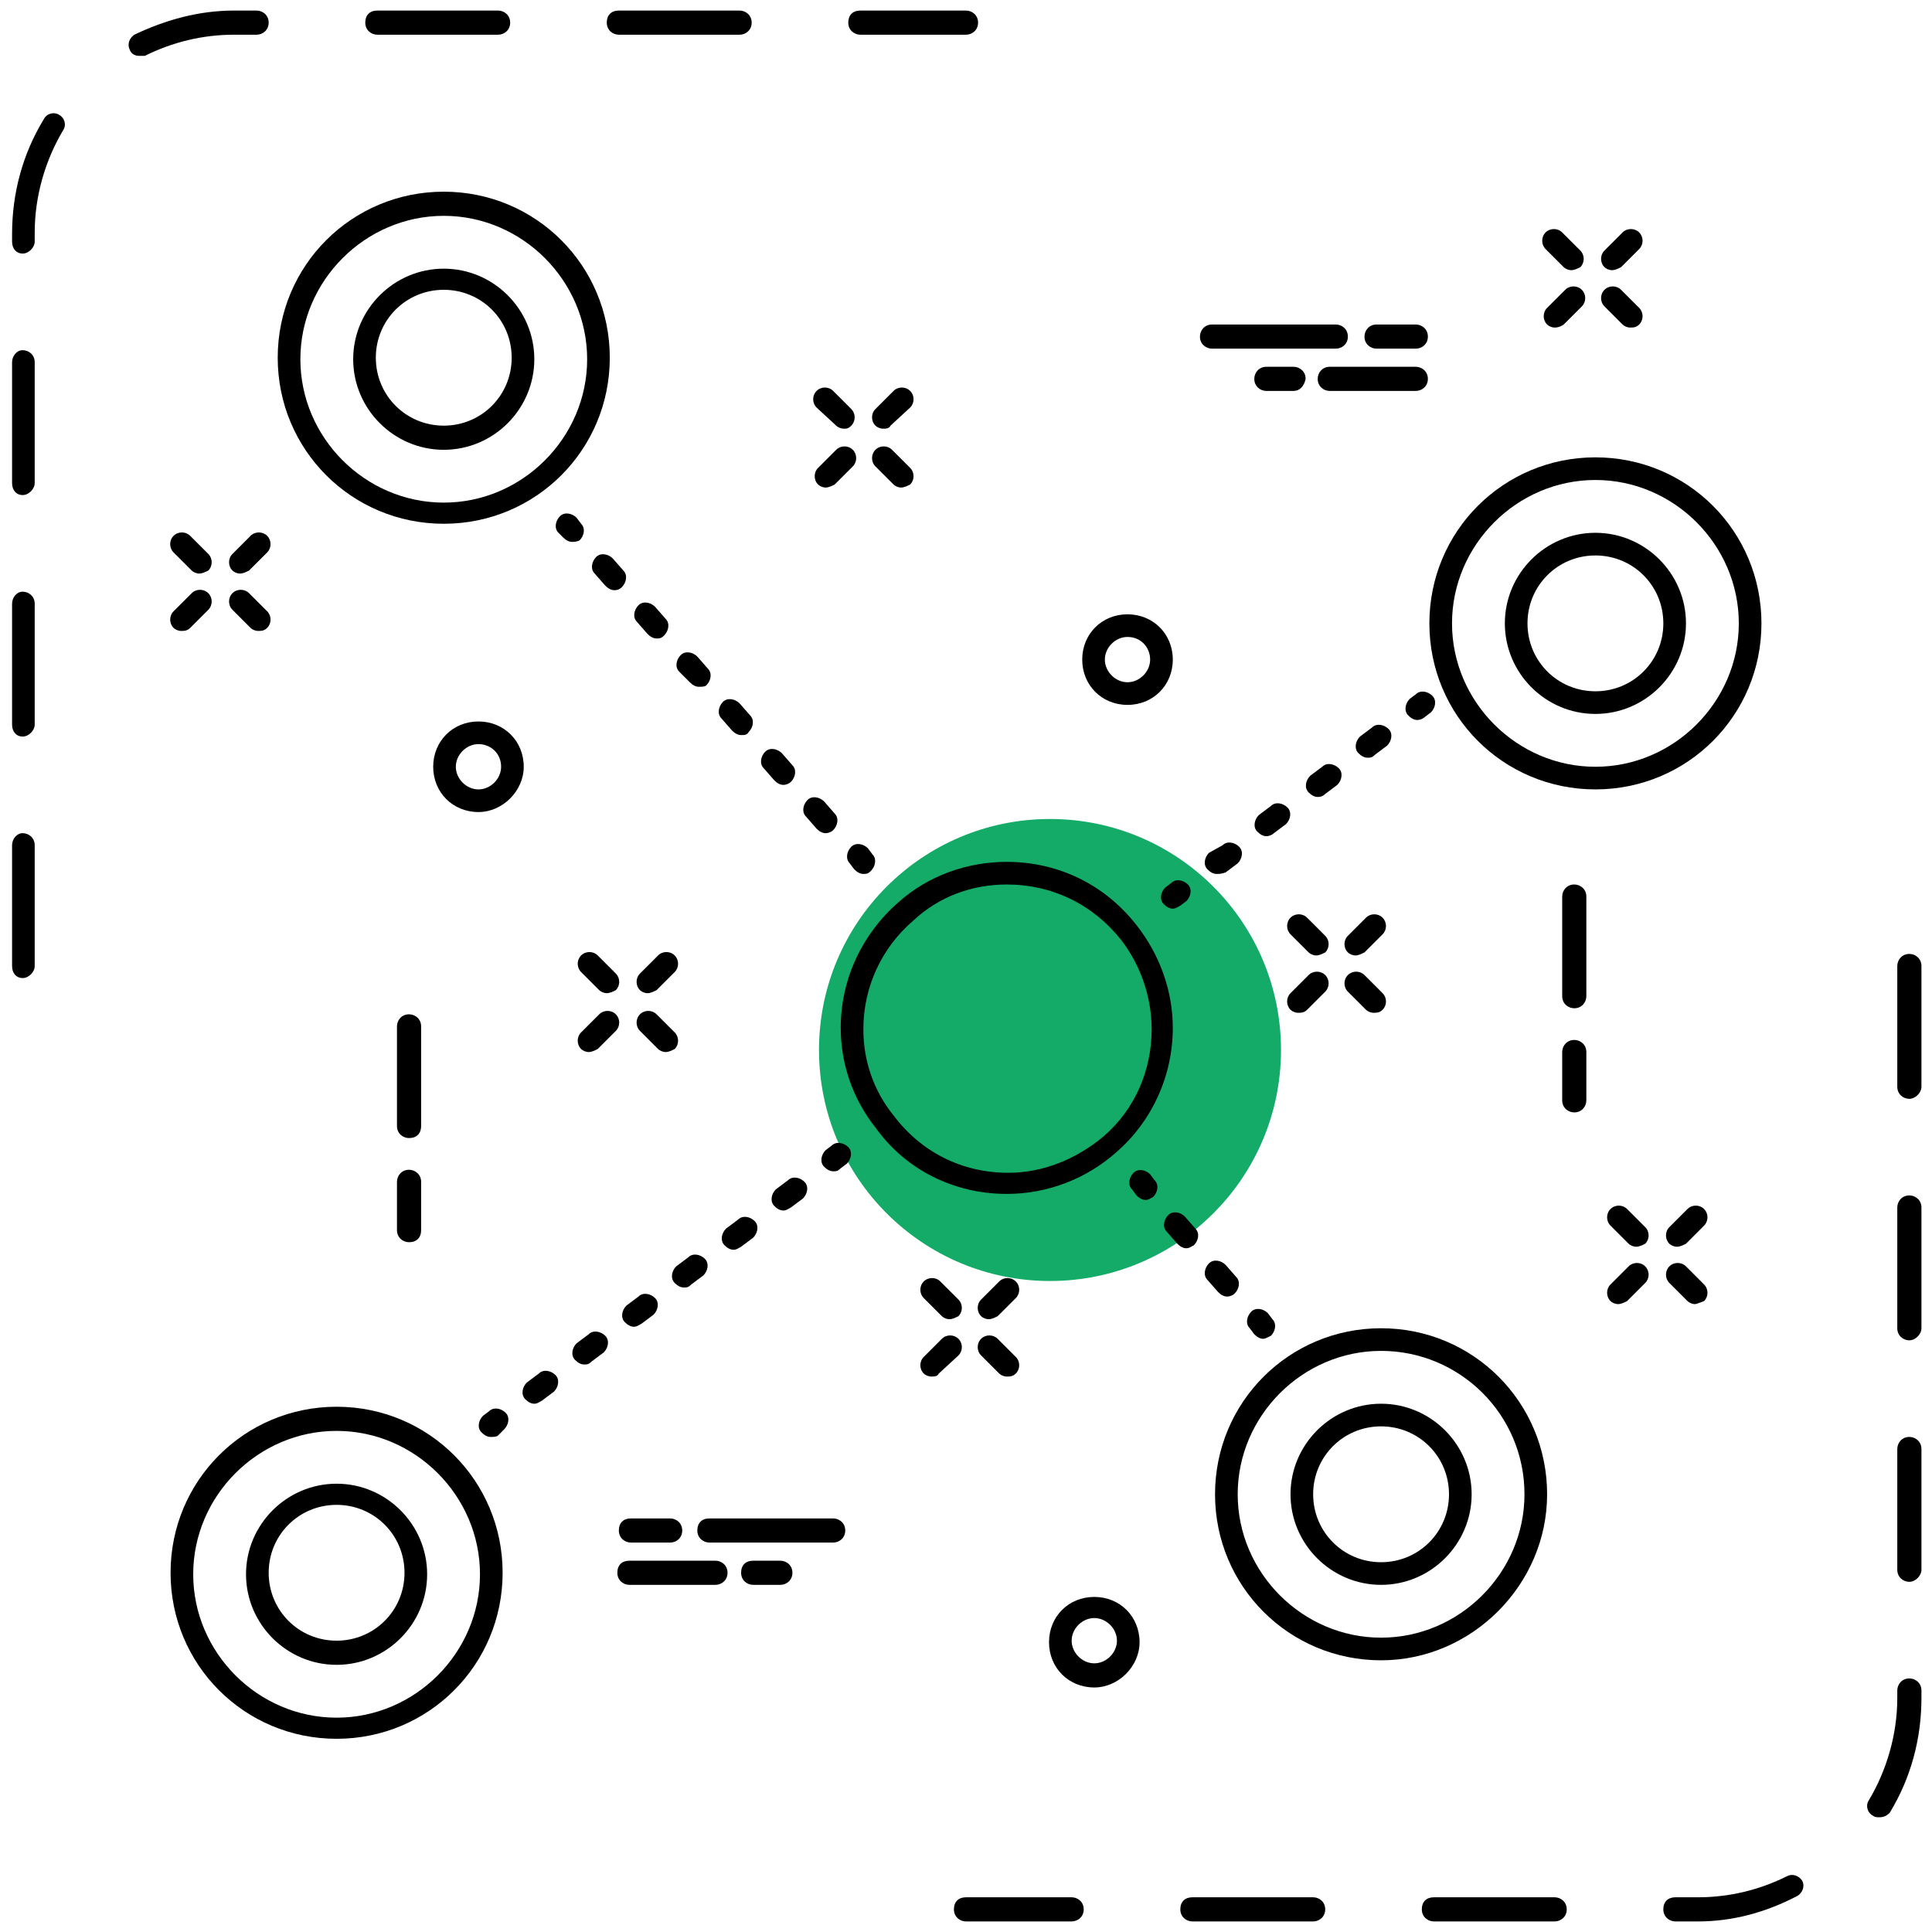
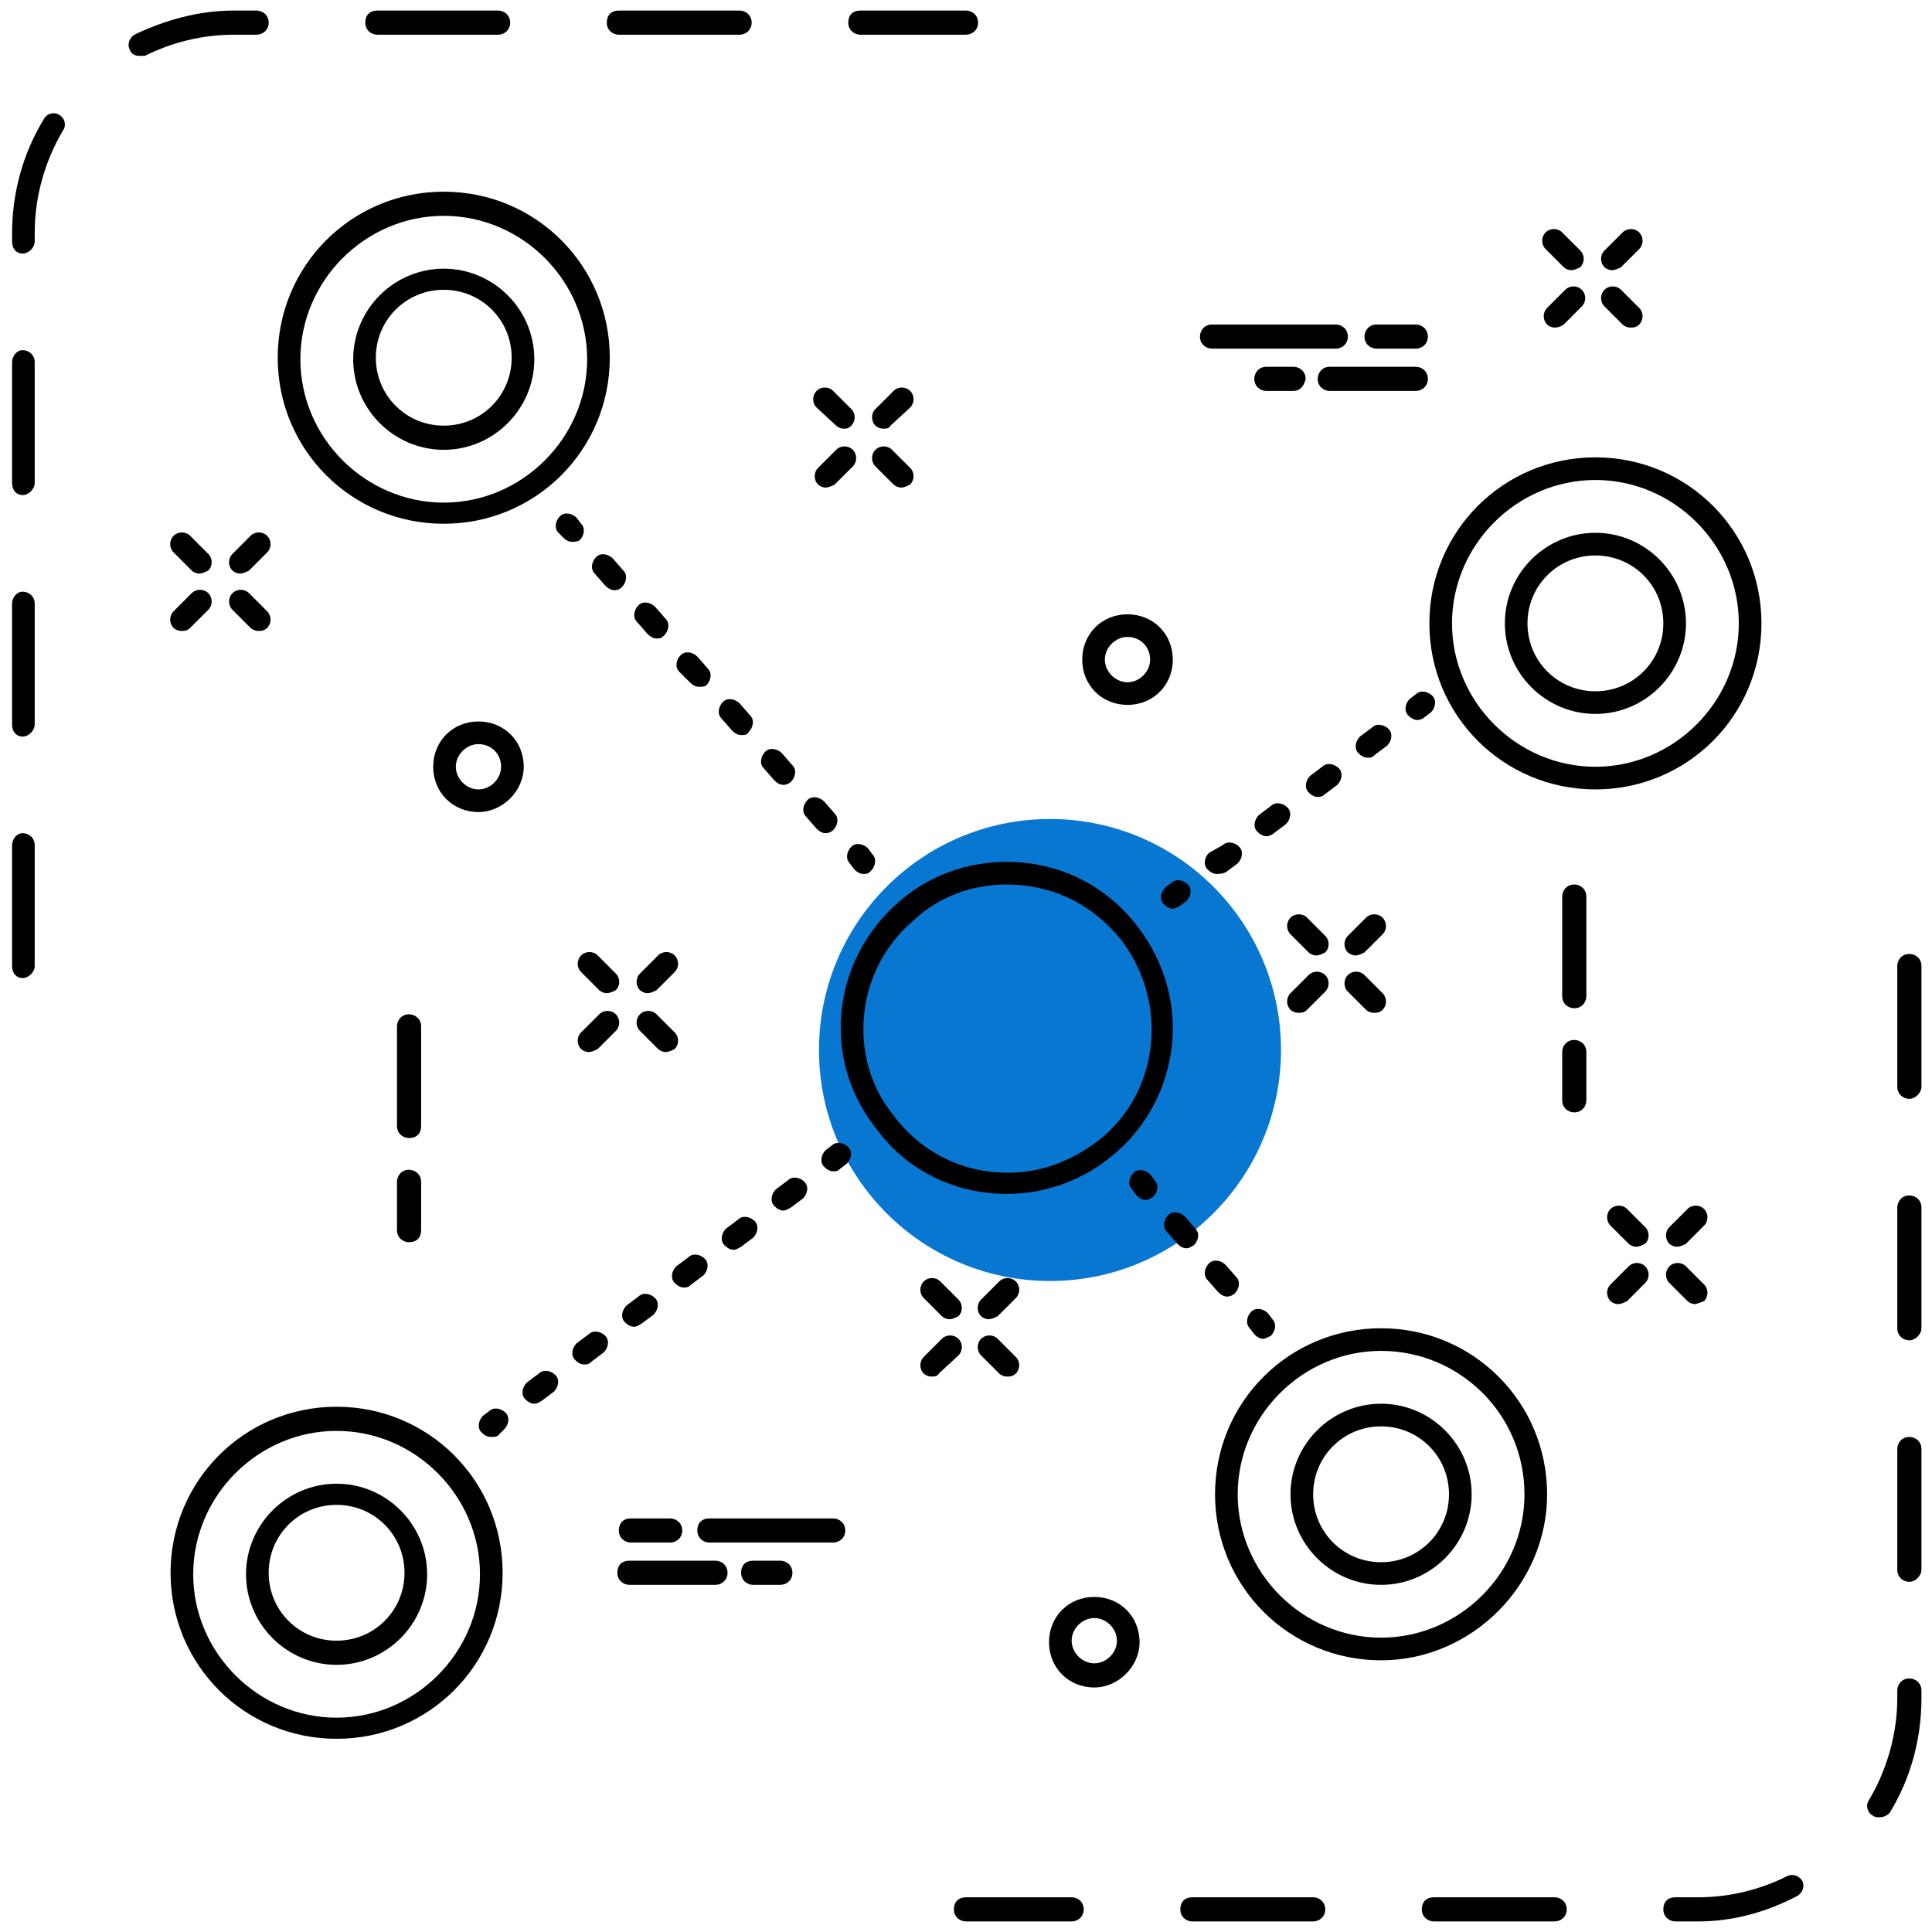
<svg xmlns="http://www.w3.org/2000/svg" width="92px" height="92px" viewBox="0 0 92 92" version="1.1">
  <defs />
  <g id="website-icons" stroke="none" stroke-width="1" fill="none" fill-rule="evenodd">
    <g id="icons" transform="translate(-751, -1893)">
      <g id="customer-3" transform="translate(751, 1893)">
-         <circle id="Oval-2-Copy" fill="#13AB67" transform="translate(50, 50) scale(-1, 1) translate(-50, -50) " cx="50" cy="50" r="11" />
+         <circle id="Oval-2-Copy" fill="#0877d2" transform="translate(50, 50) scale(-1, 1) translate(-50, -50) " cx="50" cy="50" r="11" />
        <g id="Group-Copy-6" fill="#000000" fill-rule="nonzero">
          <g id="Group" transform="translate(7.90625, 8.625)">
            <g transform="translate(30.1875, 9.34375)" id="Shape">
              <g>
                <path d="M2.084,2.444 C1.941,2.444 1.797,2.372 1.725,2.3 L0.791,1.438 C0.575,1.222 0.575,0.863 0.791,0.647 C1.006,0.431 1.366,0.431 1.581,0.647 L2.444,1.509 C2.659,1.725 2.659,2.084 2.444,2.3 C2.3,2.444 2.228,2.444 2.084,2.444 Z" />
                <path d="M4.816,5.247 C4.672,5.247 4.528,5.175 4.456,5.103 L3.594,4.241 C3.378,4.025 3.378,3.666 3.594,3.45 C3.809,3.234 4.169,3.234 4.384,3.45 L5.247,4.312 C5.463,4.528 5.463,4.888 5.247,5.103 C5.103,5.175 4.959,5.247 4.816,5.247 Z" />
              </g>
              <g>
                <path d="M1.222,5.247 C1.078,5.247 0.934,5.175 0.863,5.103 C0.647,4.888 0.647,4.528 0.863,4.312 L1.725,3.45 C1.941,3.234 2.3,3.234 2.516,3.45 C2.731,3.666 2.731,4.025 2.516,4.241 L1.653,5.103 C1.509,5.175 1.366,5.247 1.222,5.247 Z" />
                <path d="M3.953,2.444 C3.809,2.444 3.666,2.372 3.594,2.3 C3.378,2.084 3.378,1.725 3.594,1.509 L4.456,0.647 C4.672,0.431 5.031,0.431 5.247,0.647 C5.463,0.863 5.463,1.222 5.247,1.438 L4.312,2.3 C4.241,2.444 4.097,2.444 3.953,2.444 Z" />
              </g>
            </g>
            <g transform="translate(65.40625, 2.15625)" id="Shape">
              <g>
                <path d="M1.509,2.084 C1.366,2.084 1.222,2.013 1.15,1.941 L0.287,1.078 C0.072,0.863 0.072,0.503 0.287,0.287 C0.503,0.072 0.863,0.072 1.078,0.287 L1.941,1.15 C2.156,1.366 2.156,1.725 1.941,1.941 C1.797,2.013 1.653,2.084 1.509,2.084 Z" />
                <path d="M4.312,4.816 C4.169,4.816 4.025,4.744 3.953,4.672 L3.091,3.809 C2.875,3.594 2.875,3.234 3.091,3.019 C3.306,2.803 3.666,2.803 3.881,3.019 L4.744,3.881 C4.959,4.097 4.959,4.456 4.744,4.672 C4.6,4.816 4.456,4.816 4.312,4.816 Z" />
              </g>
              <g>
                <path d="M0.719,4.816 C0.575,4.816 0.431,4.744 0.359,4.672 C0.144,4.456 0.144,4.097 0.359,3.881 L1.222,3.019 C1.438,2.803 1.797,2.803 2.013,3.019 C2.228,3.234 2.228,3.594 2.013,3.809 L1.15,4.672 C0.934,4.816 0.791,4.816 0.719,4.816 Z" />
                <path d="M3.45,2.084 C3.306,2.084 3.163,2.013 3.091,1.941 C2.875,1.725 2.875,1.366 3.091,1.15 L3.953,0.287 C4.169,0.072 4.528,0.072 4.744,0.287 C4.959,0.503 4.959,0.863 4.744,1.078 L3.881,1.941 C3.737,2.013 3.594,2.084 3.45,2.084 Z" />
              </g>
            </g>
            <g transform="translate(53.1875, 34.5)" id="Shape">
              <g>
                <path d="M1.581,2.372 C1.438,2.372 1.294,2.3 1.222,2.228 L0.359,1.366 C0.144,1.15 0.144,0.791 0.359,0.575 C0.575,0.359 0.934,0.359 1.15,0.575 L2.013,1.438 C2.228,1.653 2.228,2.013 2.013,2.228 C1.869,2.3 1.725,2.372 1.581,2.372 Z" />
                <path d="M4.312,5.103 C4.169,5.103 4.025,5.031 3.953,4.959 L3.091,4.097 C2.875,3.881 2.875,3.522 3.091,3.306 C3.306,3.091 3.666,3.091 3.881,3.306 L4.744,4.169 C4.959,4.384 4.959,4.744 4.744,4.959 C4.6,5.103 4.456,5.103 4.312,5.103 Z" />
              </g>
              <g>
                <path d="M0.719,5.103 C0.575,5.103 0.431,5.031 0.359,4.959 C0.144,4.744 0.144,4.384 0.359,4.169 L1.222,3.306 C1.438,3.091 1.797,3.091 2.013,3.306 C2.228,3.522 2.228,3.881 2.013,4.097 L1.15,4.959 C1.006,5.103 0.863,5.103 0.719,5.103 Z" />
                <path d="M3.45,2.372 C3.306,2.372 3.163,2.3 3.091,2.228 C2.875,2.013 2.875,1.653 3.091,1.438 L3.953,0.575 C4.169,0.359 4.528,0.359 4.744,0.575 C4.959,0.791 4.959,1.15 4.744,1.366 L3.881,2.228 C3.737,2.3 3.594,2.372 3.45,2.372 Z" />
              </g>
            </g>
            <g transform="translate(68.28125, 48.15625)" id="Shape">
              <g>
                <path d="M1.725,2.587 C1.581,2.587 1.438,2.516 1.366,2.444 L0.503,1.581 C0.287,1.366 0.287,1.006 0.503,0.791 C0.719,0.575 1.078,0.575 1.294,0.791 L2.156,1.653 C2.372,1.869 2.372,2.228 2.156,2.444 C2.013,2.516 1.869,2.587 1.725,2.587 Z" />
                <path d="M4.528,5.319 C4.384,5.319 4.241,5.247 4.169,5.175 L3.306,4.312 C3.091,4.097 3.091,3.737 3.306,3.522 C3.522,3.306 3.881,3.306 4.097,3.522 L4.959,4.384 C5.175,4.6 5.175,4.959 4.959,5.175 C4.744,5.247 4.6,5.319 4.528,5.319 Z" />
              </g>
              <g>
                <path d="M0.863,5.319 C0.719,5.319 0.575,5.247 0.503,5.175 C0.287,4.959 0.287,4.6 0.503,4.384 L1.366,3.522 C1.581,3.306 1.941,3.306 2.156,3.522 C2.372,3.737 2.372,4.097 2.156,4.312 L1.294,5.175 C1.15,5.247 1.006,5.319 0.863,5.319 Z" />
                <path d="M3.666,2.587 C3.522,2.587 3.378,2.516 3.306,2.444 C3.091,2.228 3.091,1.869 3.306,1.653 L4.169,0.791 C4.384,0.575 4.744,0.575 4.959,0.791 C5.175,1.006 5.175,1.366 4.959,1.581 L4.097,2.444 C3.953,2.516 3.809,2.587 3.666,2.587 Z" />
              </g>
            </g>
            <g transform="translate(35.21875, 51.75)" id="Shape">
              <g>
                <path d="M2.084,2.444 C1.941,2.444 1.797,2.372 1.725,2.3 L0.863,1.438 C0.647,1.222 0.647,0.863 0.863,0.647 C1.078,0.431 1.438,0.431 1.653,0.647 L2.516,1.509 C2.731,1.725 2.731,2.084 2.516,2.3 C2.372,2.372 2.228,2.444 2.084,2.444 Z" />
                <path d="M4.816,5.175 C4.672,5.175 4.528,5.103 4.456,5.031 L3.594,4.169 C3.378,3.953 3.378,3.594 3.594,3.378 C3.809,3.163 4.169,3.163 4.384,3.378 L5.247,4.241 C5.463,4.456 5.463,4.816 5.247,5.031 C5.103,5.175 4.959,5.175 4.816,5.175 Z" />
              </g>
              <g>
                <path d="M1.222,5.175 C1.078,5.175 0.934,5.103 0.863,5.031 C0.647,4.816 0.647,4.456 0.863,4.241 L1.725,3.378 C1.941,3.163 2.3,3.163 2.516,3.378 C2.731,3.594 2.731,3.953 2.516,4.169 L1.581,5.031 C1.509,5.175 1.366,5.175 1.222,5.175 Z" />
                <path d="M3.953,2.444 C3.809,2.444 3.666,2.372 3.594,2.3 C3.378,2.084 3.378,1.725 3.594,1.509 L4.456,0.647 C4.672,0.431 5.031,0.431 5.247,0.647 C5.463,0.863 5.463,1.222 5.247,1.438 L4.384,2.3 C4.241,2.372 4.097,2.444 3.953,2.444 Z" />
              </g>
            </g>
            <g transform="translate(19.40625, 36.65625)" id="Shape">
              <g>
                <path d="M1.581,2.013 C1.438,2.013 1.294,1.941 1.222,1.869 L0.359,1.006 C0.144,0.791 0.144,0.431 0.359,0.216 C0.575,-4.01761957e-15 0.934,-4.01761957e-15 1.15,0.216 L2.013,1.078 C2.228,1.294 2.228,1.653 2.013,1.869 C1.869,1.941 1.725,2.013 1.581,2.013 Z" />
                <path d="M4.384,4.816 C4.241,4.816 4.097,4.744 4.025,4.672 L3.163,3.809 C2.947,3.594 2.947,3.234 3.163,3.019 C3.378,2.803 3.737,2.803 3.953,3.019 L4.816,3.881 C5.031,4.097 5.031,4.456 4.816,4.672 C4.672,4.744 4.528,4.816 4.384,4.816 Z" />
              </g>
              <g>
                <path d="M0.719,4.816 C0.575,4.816 0.431,4.744 0.359,4.672 C0.144,4.456 0.144,4.097 0.359,3.881 L1.222,3.019 C1.438,2.803 1.797,2.803 2.013,3.019 C2.228,3.234 2.228,3.594 2.013,3.809 L1.15,4.672 C1.006,4.744 0.863,4.816 0.719,4.816 Z" />
                <path d="M3.522,2.013 C3.378,2.013 3.234,1.941 3.163,1.869 C2.947,1.653 2.947,1.294 3.163,1.078 L4.025,0.216 C4.241,-1.05471187e-15 4.6,-1.05471187e-15 4.816,0.216 C5.031,0.431 5.031,0.791 4.816,1.006 L3.953,1.869 C3.809,1.941 3.666,2.013 3.522,2.013 Z" />
              </g>
            </g>
            <g transform="translate(0, 16.53125)" id="Shape">
              <g>
                <path d="M1.581,2.156 C1.438,2.156 1.294,2.084 1.222,2.013 L0.359,1.15 C0.144,0.934 0.144,0.575 0.359,0.359 C0.575,0.144 0.934,0.144 1.15,0.359 L2.013,1.222 C2.228,1.438 2.228,1.797 2.013,2.013 C1.869,2.084 1.725,2.156 1.581,2.156 Z" />
                <path d="M4.384,4.888 C4.241,4.888 4.097,4.816 4.025,4.744 L3.163,3.881 C2.947,3.666 2.947,3.306 3.163,3.091 C3.378,2.875 3.737,2.875 3.953,3.091 L4.816,3.953 C5.031,4.169 5.031,4.528 4.816,4.744 C4.672,4.888 4.528,4.888 4.384,4.888 Z" />
              </g>
              <g>
                <path d="M0.719,4.888 C0.575,4.888 0.431,4.816 0.359,4.744 C0.144,4.528 0.144,4.169 0.359,3.953 L1.222,3.091 C1.438,2.875 1.797,2.875 2.013,3.091 C2.228,3.306 2.228,3.666 2.013,3.881 L1.15,4.744 C1.006,4.888 0.863,4.888 0.719,4.888 Z" />
                <path d="M3.522,2.156 C3.378,2.156 3.234,2.084 3.163,2.013 C2.947,1.797 2.947,1.438 3.163,1.222 L4.025,0.359 C4.241,0.144 4.6,0.144 4.816,0.359 C5.031,0.575 5.031,0.934 4.816,1.15 L3.953,2.013 C3.809,2.084 3.666,2.156 3.522,2.156 Z" />
              </g>
            </g>
            <g transform="translate(10.78125, 39.53125)" id="Shape">
              <path d="M0.791,6.037 C0.503,6.037 0.216,5.822 0.216,5.463 L0.216,0.719 C0.216,0.431 0.431,0.144 0.791,0.144 C1.078,0.144 1.366,0.359 1.366,0.719 L1.366,5.463 C1.366,5.822 1.15,6.037 0.791,6.037 Z" />
              <path d="M0.791,10.997 C0.503,10.997 0.216,10.781 0.216,10.422 L0.216,8.122 C0.216,7.834 0.431,7.547 0.791,7.547 C1.078,7.547 1.366,7.763 1.366,8.122 L1.366,10.422 C1.366,10.781 1.15,10.997 0.791,10.997 Z" />
            </g>
            <g transform="translate(66.125, 33.0625)" id="Shape">
              <path d="M0.934,6.325 C0.647,6.325 0.359,6.109 0.359,5.75 L0.359,1.006 C0.359,0.719 0.575,0.431 0.934,0.431 C1.222,0.431 1.509,0.647 1.509,1.006 L1.509,5.75 C1.509,6.037 1.294,6.325 0.934,6.325 Z" />
              <path d="M0.934,11.284 C0.647,11.284 0.359,11.069 0.359,10.709 L0.359,8.409 C0.359,8.122 0.575,7.834 0.934,7.834 C1.222,7.834 1.509,8.05 1.509,8.409 L1.509,10.709 C1.509,10.997 1.294,11.284 0.934,11.284 Z" />
            </g>
            <path d="M14.878,30.044 C13.656,30.044 12.722,29.109 12.722,27.887 C12.722,26.666 13.656,25.731 14.878,25.731 C16.1,25.731 17.034,26.666 17.034,27.887 C17.034,29.038 16.028,30.044 14.878,30.044 Z M14.878,26.809 C14.303,26.809 13.8,27.312 13.8,27.887 C13.8,28.462 14.303,28.966 14.878,28.966 C15.453,28.966 15.956,28.462 15.956,27.887 C15.956,27.241 15.453,26.809 14.878,26.809 Z" id="Shape" />
            <path d="M45.784,24.941 C44.562,24.941 43.628,24.006 43.628,22.784 C43.628,21.562 44.562,20.628 45.784,20.628 C47.006,20.628 47.941,21.562 47.941,22.784 C47.941,24.006 47.006,24.941 45.784,24.941 Z M45.784,21.706 C45.209,21.706 44.706,22.209 44.706,22.784 C44.706,23.359 45.209,23.863 45.784,23.863 C46.359,23.863 46.862,23.359 46.862,22.784 C46.862,22.209 46.431,21.706 45.784,21.706 Z" id="Shape" />
            <path d="M44.203,71.731 C42.981,71.731 42.047,70.797 42.047,69.575 C42.047,68.353 42.981,67.419 44.203,67.419 C45.425,67.419 46.359,68.353 46.359,69.575 C46.359,70.725 45.353,71.731 44.203,71.731 Z M44.203,68.425 C43.628,68.425 43.125,68.928 43.125,69.503 C43.125,70.078 43.628,70.581 44.203,70.581 C44.778,70.581 45.281,70.078 45.281,69.503 C45.281,68.928 44.778,68.425 44.203,68.425 Z" id="Shape" />
            <g transform="translate(48.875, 6.46875)" id="Shape">
              <path d="M6.828,1.509 L0.934,1.509 C0.647,1.509 0.359,1.294 0.359,0.934 C0.359,0.647 0.575,0.359 0.934,0.359 L6.828,0.359 C7.116,0.359 7.403,0.575 7.403,0.934 C7.403,1.294 7.116,1.509 6.828,1.509 Z" />
              <path d="M10.637,1.509 L8.769,1.509 C8.481,1.509 8.194,1.294 8.194,0.934 C8.194,0.647 8.409,0.359 8.769,0.359 L10.637,0.359 C10.925,0.359 11.213,0.575 11.213,0.934 C11.213,1.294 10.925,1.509 10.637,1.509 Z" />
              <path d="M10.637,3.522 L6.541,3.522 C6.253,3.522 5.966,3.306 5.966,2.947 C5.966,2.659 6.181,2.372 6.541,2.372 L10.637,2.372 C10.925,2.372 11.213,2.587 11.213,2.947 C11.213,3.306 10.925,3.522 10.637,3.522 Z" />
              <path d="M4.816,3.522 L3.522,3.522 C3.234,3.522 2.947,3.306 2.947,2.947 C2.947,2.659 3.163,2.372 3.522,2.372 L4.816,2.372 C5.103,2.372 5.391,2.587 5.391,2.947 C5.319,3.306 5.103,3.522 4.816,3.522 Z" />
            </g>
            <g transform="translate(20.84375, 63.25)" id="Shape">
              <path d="M10.925,1.581 L5.031,1.581 C4.744,1.581 4.456,1.366 4.456,1.006 C4.456,0.647 4.672,0.431 5.031,0.431 L10.925,0.431 C11.213,0.431 11.5,0.647 11.5,1.006 C11.5,1.366 11.213,1.581 10.925,1.581 Z" />
              <path d="M3.163,1.581 L1.294,1.581 C1.006,1.581 0.719,1.366 0.719,1.006 C0.719,0.647 0.934,0.431 1.294,0.431 L3.163,0.431 C3.45,0.431 3.737,0.647 3.737,1.006 C3.737,1.366 3.45,1.581 3.163,1.581 Z" />
              <path d="M5.319,3.594 L1.222,3.594 C0.934,3.594 0.647,3.378 0.647,3.019 C0.647,2.659 0.863,2.444 1.222,2.444 L5.319,2.444 C5.606,2.444 5.894,2.659 5.894,3.019 C5.894,3.378 5.606,3.594 5.319,3.594 Z" />
              <path d="M8.409,3.594 L7.116,3.594 C6.828,3.594 6.541,3.378 6.541,3.019 C6.541,2.659 6.756,2.444 7.116,2.444 L8.409,2.444 C8.697,2.444 8.984,2.659 8.984,3.019 C8.984,3.378 8.697,3.594 8.409,3.594 Z" />
            </g>
            <g transform="translate(5.03125, 0)" id="Shape">
              <path d="M8.194,16.316 C3.809,16.316 0.287,12.794 0.287,8.409 C0.287,4.025 3.809,0.503 8.194,0.503 C12.578,0.503 16.1,4.025 16.1,8.409 C16.1,12.794 12.578,16.316 8.194,16.316 Z M8.194,1.653 C4.456,1.653 1.366,4.744 1.366,8.481 C1.366,12.219 4.456,15.309 8.194,15.309 C11.931,15.309 15.022,12.219 15.022,8.481 C15.022,4.744 11.931,1.653 8.194,1.653 Z" />
              <path d="M8.194,12.794 C5.822,12.794 3.881,10.853 3.881,8.481 C3.881,6.109 5.822,4.169 8.194,4.169 C10.566,4.169 12.506,6.109 12.506,8.481 C12.506,10.853 10.566,12.794 8.194,12.794 Z M8.194,5.175 C6.397,5.175 4.959,6.612 4.959,8.409 C4.959,10.206 6.397,11.644 8.194,11.644 C9.991,11.644 11.428,10.206 11.428,8.409 C11.428,6.612 9.991,5.175 8.194,5.175 Z" />
            </g>
            <g transform="translate(59.65625, 12.9375)" id="Shape">
              <path d="M8.409,16.028 C4.025,16.028 0.503,12.506 0.503,8.122 C0.503,3.737 4.025,0.216 8.409,0.216 C12.794,0.216 16.316,3.737 16.316,8.122 C16.316,12.506 12.794,16.028 8.409,16.028 Z M8.409,1.294 C4.672,1.294 1.581,4.384 1.581,8.122 C1.581,11.859 4.672,14.95 8.409,14.95 C12.147,14.95 15.238,11.859 15.238,8.122 C15.238,4.384 12.147,1.294 8.409,1.294 Z" />
              <path d="M8.409,12.434 C6.037,12.434 4.097,10.494 4.097,8.122 C4.097,5.75 6.037,3.809 8.409,3.809 C10.781,3.809 12.722,5.75 12.722,8.122 C12.722,10.494 10.781,12.434 8.409,12.434 Z M8.409,4.888 C6.612,4.888 5.175,6.325 5.175,8.122 C5.175,9.919 6.612,11.356 8.409,11.356 C10.206,11.356 11.644,9.919 11.644,8.122 C11.644,6.325 10.206,4.888 8.409,4.888 Z" />
            </g>
            <g transform="translate(0, 58.21875)" id="Shape">
              <path d="M8.122,15.956 C3.737,15.956 0.216,12.434 0.216,8.05 C0.216,3.666 3.737,0.144 8.122,0.144 C12.506,0.144 16.028,3.666 16.028,8.05 C16.028,12.434 12.506,15.956 8.122,15.956 Z M8.122,1.294 C4.384,1.294 1.294,4.384 1.294,8.122 C1.294,11.859 4.384,14.95 8.122,14.95 C11.859,14.95 14.95,11.859 14.95,8.122 C14.95,4.384 11.859,1.294 8.122,1.294 Z" />
              <path d="M8.122,12.434 C5.75,12.434 3.809,10.494 3.809,8.122 C3.809,5.75 5.75,3.809 8.122,3.809 C10.494,3.809 12.434,5.75 12.434,8.122 C12.434,10.494 10.494,12.434 8.122,12.434 Z M8.122,4.816 C6.325,4.816 4.888,6.253 4.888,8.05 C4.888,9.847 6.325,11.284 8.122,11.284 C9.919,11.284 11.356,9.847 11.356,8.05 C11.356,6.253 9.919,4.816 8.122,4.816 Z" />
            </g>
            <g transform="translate(49.59375, 54.625)" id="Shape">
              <path d="M8.266,15.812 C3.881,15.812 0.359,12.291 0.359,7.906 C0.359,3.522 3.881,0 8.266,0 C12.65,0 16.172,3.522 16.172,7.906 C16.172,12.219 12.578,15.812 8.266,15.812 Z M8.266,1.078 C4.528,1.078 1.438,4.169 1.438,7.906 C1.438,11.644 4.528,14.734 8.266,14.734 C12.003,14.734 15.094,11.644 15.094,7.906 C15.094,4.097 12.003,1.078 8.266,1.078 Z" />
              <path d="M8.266,12.219 C5.894,12.219 3.953,10.278 3.953,7.906 C3.953,5.534 5.894,3.594 8.266,3.594 C10.637,3.594 12.578,5.534 12.578,7.906 C12.578,10.278 10.637,12.219 8.266,12.219 Z M8.266,4.672 C6.469,4.672 5.031,6.109 5.031,7.906 C5.031,9.703 6.469,11.141 8.266,11.141 C10.062,11.141 11.5,9.703 11.5,7.906 C11.5,6.109 10.062,4.672 8.266,4.672 Z" />
            </g>
            <g transform="translate(45.28125, 46.71875)" id="Shape">
              <path d="M6.972,8.409 C6.828,8.409 6.684,8.338 6.541,8.194 L6.325,7.906 C6.109,7.691 6.181,7.331 6.397,7.116 C6.612,6.9 6.972,6.972 7.188,7.188 L7.403,7.475 C7.619,7.691 7.547,8.05 7.331,8.266 C7.188,8.338 7.044,8.409 6.972,8.409 Z" />
              <path d="M5.247,6.397 C5.103,6.397 4.959,6.325 4.816,6.181 L4.312,5.606 C4.097,5.391 4.169,5.031 4.384,4.816 C4.6,4.6 4.959,4.672 5.175,4.888 L5.678,5.463 C5.894,5.678 5.822,6.037 5.606,6.253 C5.534,6.325 5.391,6.397 5.247,6.397 Z M3.306,4.097 C3.163,4.097 3.019,4.025 2.875,3.881 L2.372,3.306 C2.156,3.091 2.228,2.731 2.444,2.516 C2.659,2.3 3.019,2.372 3.234,2.587 L3.737,3.163 C3.953,3.378 3.881,3.737 3.666,3.953 C3.522,4.025 3.45,4.097 3.306,4.097 Z" />
              <path d="M1.366,1.797 C1.222,1.797 1.078,1.725 0.934,1.581 L0.719,1.294 C0.503,1.078 0.575,0.719 0.791,0.503 C1.006,0.287 1.366,0.359 1.581,0.575 L1.797,0.863 C2.013,1.078 1.941,1.438 1.725,1.653 C1.581,1.725 1.509,1.797 1.366,1.797 Z" />
            </g>
            <g transform="translate(17.96875, 15.8125)" id="Shape">
              <path d="M15.238,17.178 C15.094,17.178 14.95,17.106 14.806,16.962 L14.591,16.675 C14.375,16.459 14.447,16.1 14.662,15.884 C14.878,15.669 15.238,15.741 15.453,15.956 L15.669,16.244 C15.884,16.459 15.812,16.819 15.597,17.034 C15.453,17.178 15.381,17.178 15.238,17.178 Z" />
              <path d="M13.441,15.238 C13.297,15.238 13.153,15.166 13.009,15.022 L12.506,14.447 C12.291,14.231 12.363,13.872 12.578,13.656 C12.794,13.441 13.153,13.512 13.369,13.728 L13.872,14.303 C14.088,14.519 14.016,14.878 13.8,15.094 C13.728,15.166 13.584,15.238 13.441,15.238 Z M11.428,12.938 C11.284,12.938 11.141,12.866 10.997,12.722 L10.494,12.147 C10.278,11.931 10.35,11.572 10.566,11.356 C10.781,11.141 11.141,11.213 11.356,11.428 L11.859,12.003 C12.075,12.219 12.003,12.578 11.787,12.794 C11.716,12.866 11.572,12.938 11.428,12.938 Z M9.416,10.566 C9.272,10.566 9.128,10.494 8.984,10.35 L8.481,9.775 C8.266,9.559 8.338,9.2 8.553,8.984 C8.769,8.769 9.128,8.841 9.344,9.056 L9.847,9.631 C10.062,9.847 9.991,10.206 9.775,10.422 C9.703,10.566 9.559,10.566 9.416,10.566 Z M7.403,8.266 C7.259,8.266 7.116,8.194 6.972,8.05 L6.469,7.547 C6.253,7.331 6.325,6.972 6.541,6.756 C6.756,6.541 7.116,6.612 7.331,6.828 L7.834,7.403 C8.05,7.619 7.978,7.978 7.763,8.194 C7.691,8.266 7.547,8.266 7.403,8.266 Z M5.391,5.966 C5.247,5.966 5.103,5.894 4.959,5.75 L4.456,5.175 C4.241,4.959 4.312,4.6 4.528,4.384 C4.744,4.169 5.103,4.241 5.319,4.456 L5.822,5.031 C6.037,5.247 5.966,5.606 5.75,5.822 C5.606,5.966 5.534,5.966 5.391,5.966 Z M3.378,3.666 C3.234,3.666 3.091,3.594 2.947,3.45 L2.444,2.875 C2.228,2.659 2.3,2.3 2.516,2.084 C2.731,1.869 3.091,1.941 3.306,2.156 L3.809,2.731 C4.025,2.947 3.953,3.306 3.737,3.522 C3.594,3.666 3.45,3.666 3.378,3.666 Z" />
              <path d="M1.366,1.366 C1.222,1.366 1.078,1.294 0.934,1.15 L0.719,0.934 C0.503,0.719 0.575,0.359 0.791,0.144 C1.006,-0.072 1.366,-5.74366943e-15 1.581,0.216 L1.797,0.503 C2.013,0.719 1.941,1.078 1.725,1.294 C1.581,1.366 1.438,1.366 1.366,1.366 Z" />
            </g>
            <path d="M40.034,48.228 C37.519,48.228 35.219,47.078 33.781,45.066 C32.703,43.7 32.128,42.047 32.128,40.322 C32.128,38.022 33.134,35.866 34.859,34.356 C36.297,33.062 38.166,32.416 40.034,32.416 C42.478,32.416 44.706,33.494 46.216,35.434 C47.294,36.8 47.941,38.525 47.941,40.322 C47.941,42.622 46.934,44.778 45.281,46.216 C43.844,47.509 41.975,48.228 40.034,48.228 Z M40.034,33.494 C38.381,33.494 36.8,34.069 35.578,35.219 C34.069,36.513 33.206,38.381 33.206,40.394 C33.206,41.903 33.709,43.341 34.644,44.491 C35.938,46.216 37.878,47.222 40.106,47.222 C41.759,47.222 43.341,46.575 44.634,45.497 C46.144,44.203 46.934,42.334 46.934,40.394 C46.934,38.884 46.431,37.375 45.497,36.153 C44.131,34.428 42.191,33.494 40.034,33.494 Z" id="Shape" />
            <g transform="translate(14.375, 45.28125)" id="Shape">
              <path d="M17.394,1.869 C17.25,1.869 17.106,1.797 16.962,1.653 C16.747,1.438 16.819,1.078 17.034,0.863 L17.322,0.647 C17.538,0.431 17.897,0.503 18.113,0.719 C18.328,0.934 18.256,1.294 18.041,1.509 L17.753,1.725 C17.609,1.869 17.538,1.869 17.394,1.869 Z" />
              <path d="M3.163,12.938 C3.019,12.938 2.875,12.866 2.731,12.722 C2.516,12.506 2.587,12.147 2.803,11.931 L3.378,11.5 C3.594,11.284 3.953,11.356 4.169,11.572 C4.384,11.787 4.312,12.147 4.097,12.363 L3.522,12.794 C3.378,12.866 3.306,12.938 3.163,12.938 Z M5.534,11.069 C5.391,11.069 5.247,10.997 5.103,10.853 C4.888,10.637 4.959,10.278 5.175,10.062 L5.75,9.631 C5.966,9.416 6.325,9.488 6.541,9.703 C6.756,9.919 6.684,10.278 6.469,10.494 L5.894,10.925 C5.75,11.069 5.678,11.069 5.534,11.069 Z M7.906,9.272 C7.763,9.272 7.619,9.2 7.475,9.056 C7.259,8.841 7.331,8.481 7.547,8.266 L8.122,7.834 C8.338,7.619 8.697,7.691 8.912,7.906 C9.128,8.122 9.056,8.481 8.841,8.697 L8.266,9.128 C8.122,9.2 8.05,9.272 7.906,9.272 Z M10.278,7.403 C10.134,7.403 9.991,7.331 9.847,7.188 C9.631,6.972 9.703,6.612 9.919,6.397 L10.494,5.966 C10.709,5.75 11.069,5.822 11.284,6.037 C11.5,6.253 11.428,6.612 11.213,6.828 L10.637,7.259 C10.494,7.403 10.422,7.403 10.278,7.403 Z M12.65,5.606 C12.506,5.606 12.363,5.534 12.219,5.391 C12.003,5.175 12.075,4.816 12.291,4.6 L12.866,4.169 C13.081,3.953 13.441,4.025 13.656,4.241 C13.872,4.456 13.8,4.816 13.584,5.031 L13.009,5.463 C12.866,5.534 12.794,5.606 12.65,5.606 Z M15.022,3.737 C14.878,3.737 14.734,3.666 14.591,3.522 C14.375,3.306 14.447,2.947 14.662,2.731 L15.238,2.3 C15.453,2.084 15.812,2.156 16.028,2.372 C16.244,2.587 16.172,2.947 15.956,3.163 L15.381,3.594 C15.238,3.666 15.166,3.737 15.022,3.737 Z" />
              <path d="M1.078,14.519 C0.934,14.519 0.791,14.447 0.647,14.303 C0.431,14.088 0.503,13.728 0.719,13.512 L1.006,13.297 C1.222,13.081 1.581,13.153 1.797,13.369 C2.013,13.584 1.941,13.944 1.725,14.159 L1.438,14.447 C1.366,14.519 1.222,14.519 1.078,14.519 Z" />
            </g>
            <g transform="translate(46.71875, 23.71875)" id="Shape">
              <path d="M12.866,1.941 C12.722,1.941 12.578,1.869 12.434,1.725 C12.219,1.509 12.291,1.15 12.506,0.934 L12.794,0.719 C13.009,0.503 13.369,0.575 13.584,0.791 C13.8,1.006 13.728,1.366 13.512,1.581 L13.225,1.797 C13.153,1.869 13.009,1.941 12.866,1.941 Z" />
              <path d="M3.306,9.272 C3.163,9.272 3.019,9.2 2.875,9.056 C2.659,8.841 2.731,8.481 2.947,8.266 L3.594,7.906 C3.809,7.691 4.169,7.763 4.384,7.978 C4.6,8.194 4.528,8.553 4.312,8.769 L3.737,9.2 C3.522,9.272 3.45,9.272 3.306,9.272 Z M5.678,7.475 C5.534,7.475 5.391,7.403 5.247,7.259 C5.031,7.044 5.103,6.684 5.319,6.469 L5.894,6.037 C6.109,5.822 6.469,5.894 6.684,6.109 C6.9,6.325 6.828,6.684 6.612,6.9 L6.037,7.331 C5.966,7.403 5.822,7.475 5.678,7.475 Z M8.122,5.606 C7.978,5.606 7.834,5.534 7.691,5.391 C7.475,5.175 7.547,4.816 7.763,4.6 L8.338,4.169 C8.553,3.953 8.912,4.025 9.128,4.241 C9.344,4.456 9.272,4.816 9.056,5.031 L8.481,5.463 C8.338,5.606 8.194,5.606 8.122,5.606 Z M10.494,3.737 C10.35,3.737 10.206,3.666 10.062,3.522 C9.847,3.306 9.919,2.947 10.134,2.731 L10.709,2.3 C10.925,2.084 11.284,2.156 11.5,2.372 C11.716,2.587 11.644,2.947 11.428,3.163 L10.853,3.594 C10.709,3.737 10.637,3.737 10.494,3.737 Z" />
              <path d="M1.222,10.925 C1.078,10.925 0.934,10.853 0.791,10.709 C0.575,10.494 0.647,10.134 0.863,9.919 L1.15,9.703 C1.366,9.488 1.725,9.559 1.941,9.775 C2.156,9.991 2.084,10.35 1.869,10.566 L1.581,10.781 C1.438,10.853 1.366,10.925 1.222,10.925 Z" />
            </g>
          </g>
          <path d="M1.078,46.575 C0.791,46.575 0.575,46.359 0.575,46 L0.575,40.25 C0.575,39.962 0.791,39.675 1.078,39.675 C1.366,39.675 1.653,39.891 1.653,40.25 L1.653,46 C1.653,46.288 1.366,46.575 1.078,46.575 Z M1.078,35.075 C0.791,35.075 0.575,34.859 0.575,34.5 L0.575,28.75 C0.575,28.462 0.791,28.175 1.078,28.175 C1.366,28.175 1.653,28.391 1.653,28.75 L1.653,34.5 C1.653,34.788 1.366,35.075 1.078,35.075 Z M1.078,23.575 C0.791,23.575 0.575,23.359 0.575,23 L0.575,17.25 C0.575,16.962 0.791,16.675 1.078,16.675 C1.366,16.675 1.653,16.891 1.653,17.25 L1.653,23 C1.653,23.288 1.366,23.575 1.078,23.575 Z M1.078,12.075 C0.791,12.075 0.575,11.859 0.575,11.5 L0.575,11.141 C0.575,9.2 1.078,7.331 2.084,5.678 C2.228,5.391 2.587,5.319 2.803,5.463 C3.091,5.606 3.163,5.966 3.019,6.181 C2.156,7.619 1.653,9.344 1.653,11.069 L1.653,11.5 C1.653,11.787 1.366,12.075 1.078,12.075 Z M6.612,2.659 C6.469,2.659 6.253,2.587 6.181,2.372 C6.037,2.084 6.181,1.797 6.397,1.653 C7.906,0.934 9.488,0.503 11.141,0.503 L12.219,0.503 C12.506,0.503 12.794,0.719 12.794,1.078 C12.794,1.438 12.506,1.653 12.219,1.653 L11.141,1.653 C9.631,1.653 8.194,2.013 6.9,2.659 C6.828,2.659 6.756,2.659 6.612,2.659 Z M46,1.653 L40.969,1.653 C40.681,1.653 40.394,1.438 40.394,1.078 C40.394,0.719 40.609,0.503 40.969,0.503 L46,0.503 C46.288,0.503 46.575,0.719 46.575,1.078 C46.575,1.438 46.288,1.653 46,1.653 Z M35.219,1.653 L29.469,1.653 C29.181,1.653 28.894,1.438 28.894,1.078 C28.894,0.719 29.109,0.503 29.469,0.503 L35.219,0.503 C35.506,0.503 35.794,0.719 35.794,1.078 C35.794,1.438 35.506,1.653 35.219,1.653 Z M23.719,1.653 L17.969,1.653 C17.681,1.653 17.394,1.438 17.394,1.078 C17.394,0.719 17.609,0.503 17.969,0.503 L23.719,0.503 C24.006,0.503 24.294,0.719 24.294,1.078 C24.294,1.438 24.006,1.653 23.719,1.653 Z" id="Shape" />
          <path d="M80.859,91.497 L79.781,91.497 C79.494,91.497 79.206,91.281 79.206,90.922 C79.206,90.562 79.422,90.347 79.781,90.347 L80.859,90.347 C82.369,90.347 83.806,89.987 85.1,89.341 C85.388,89.197 85.675,89.341 85.819,89.556 C85.963,89.844 85.819,90.131 85.603,90.275 C84.094,91.066 82.513,91.497 80.859,91.497 Z M74.031,91.497 L68.281,91.497 C67.994,91.497 67.706,91.281 67.706,90.922 C67.706,90.562 67.922,90.347 68.281,90.347 L74.031,90.347 C74.319,90.347 74.606,90.562 74.606,90.922 C74.606,91.281 74.319,91.497 74.031,91.497 Z M62.531,91.497 L56.781,91.497 C56.494,91.497 56.206,91.281 56.206,90.922 C56.206,90.562 56.422,90.347 56.781,90.347 L62.531,90.347 C62.819,90.347 63.106,90.562 63.106,90.922 C63.106,91.281 62.819,91.497 62.531,91.497 Z M51.031,91.497 L46,91.497 C45.712,91.497 45.425,91.281 45.425,90.922 C45.425,90.562 45.641,90.347 46,90.347 L51.031,90.347 C51.319,90.347 51.606,90.562 51.606,90.922 C51.606,91.281 51.319,91.497 51.031,91.497 Z M89.484,86.537 C89.412,86.537 89.269,86.537 89.197,86.466 C88.909,86.322 88.838,85.963 88.981,85.747 C89.844,84.309 90.347,82.584 90.347,80.859 L90.347,80.5 C90.347,80.213 90.562,79.925 90.922,79.925 C91.209,79.925 91.497,80.141 91.497,80.5 L91.497,80.859 C91.497,82.8 90.994,84.669 89.987,86.322 C89.844,86.466 89.7,86.537 89.484,86.537 Z M90.922,75.325 C90.634,75.325 90.347,75.109 90.347,74.75 L90.347,69 C90.347,68.713 90.562,68.425 90.922,68.425 C91.209,68.425 91.497,68.641 91.497,69 L91.497,74.75 C91.497,75.037 91.209,75.325 90.922,75.325 Z M90.922,63.825 C90.634,63.825 90.347,63.609 90.347,63.25 L90.347,57.5 C90.347,57.212 90.562,56.925 90.922,56.925 C91.209,56.925 91.497,57.141 91.497,57.5 L91.497,63.25 C91.497,63.538 91.209,63.825 90.922,63.825 Z M90.922,52.325 C90.634,52.325 90.347,52.109 90.347,51.75 L90.347,46 C90.347,45.712 90.562,45.425 90.922,45.425 C91.209,45.425 91.497,45.641 91.497,46 L91.497,51.75 C91.497,52.038 91.209,52.325 90.922,52.325 Z" id="Shape" />
        </g>
      </g>
    </g>
  </g>
</svg>
